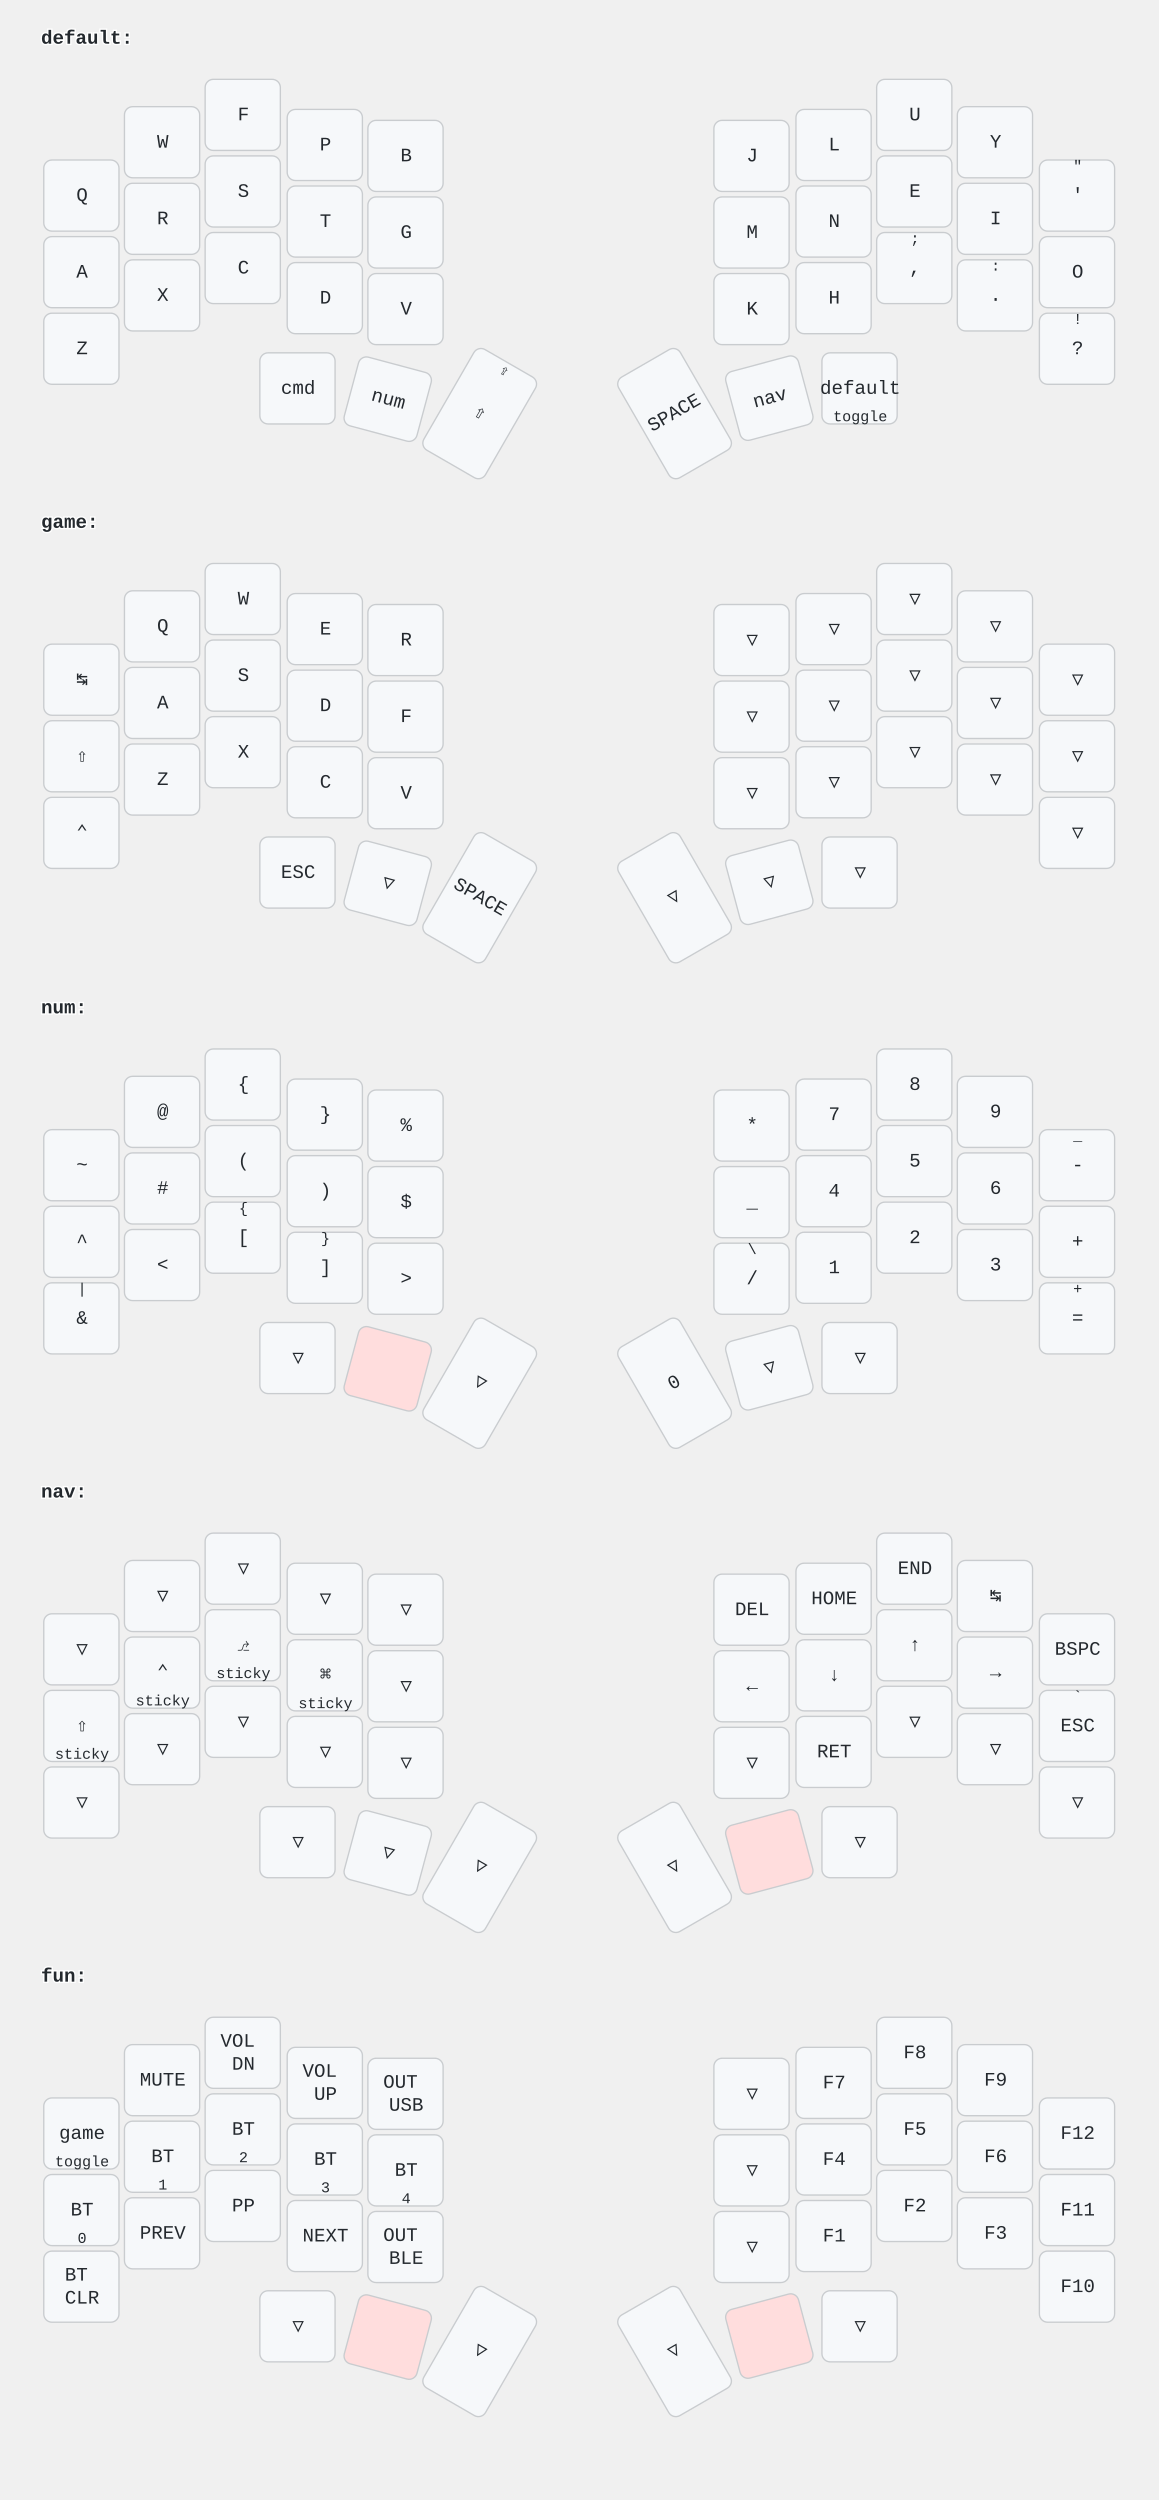
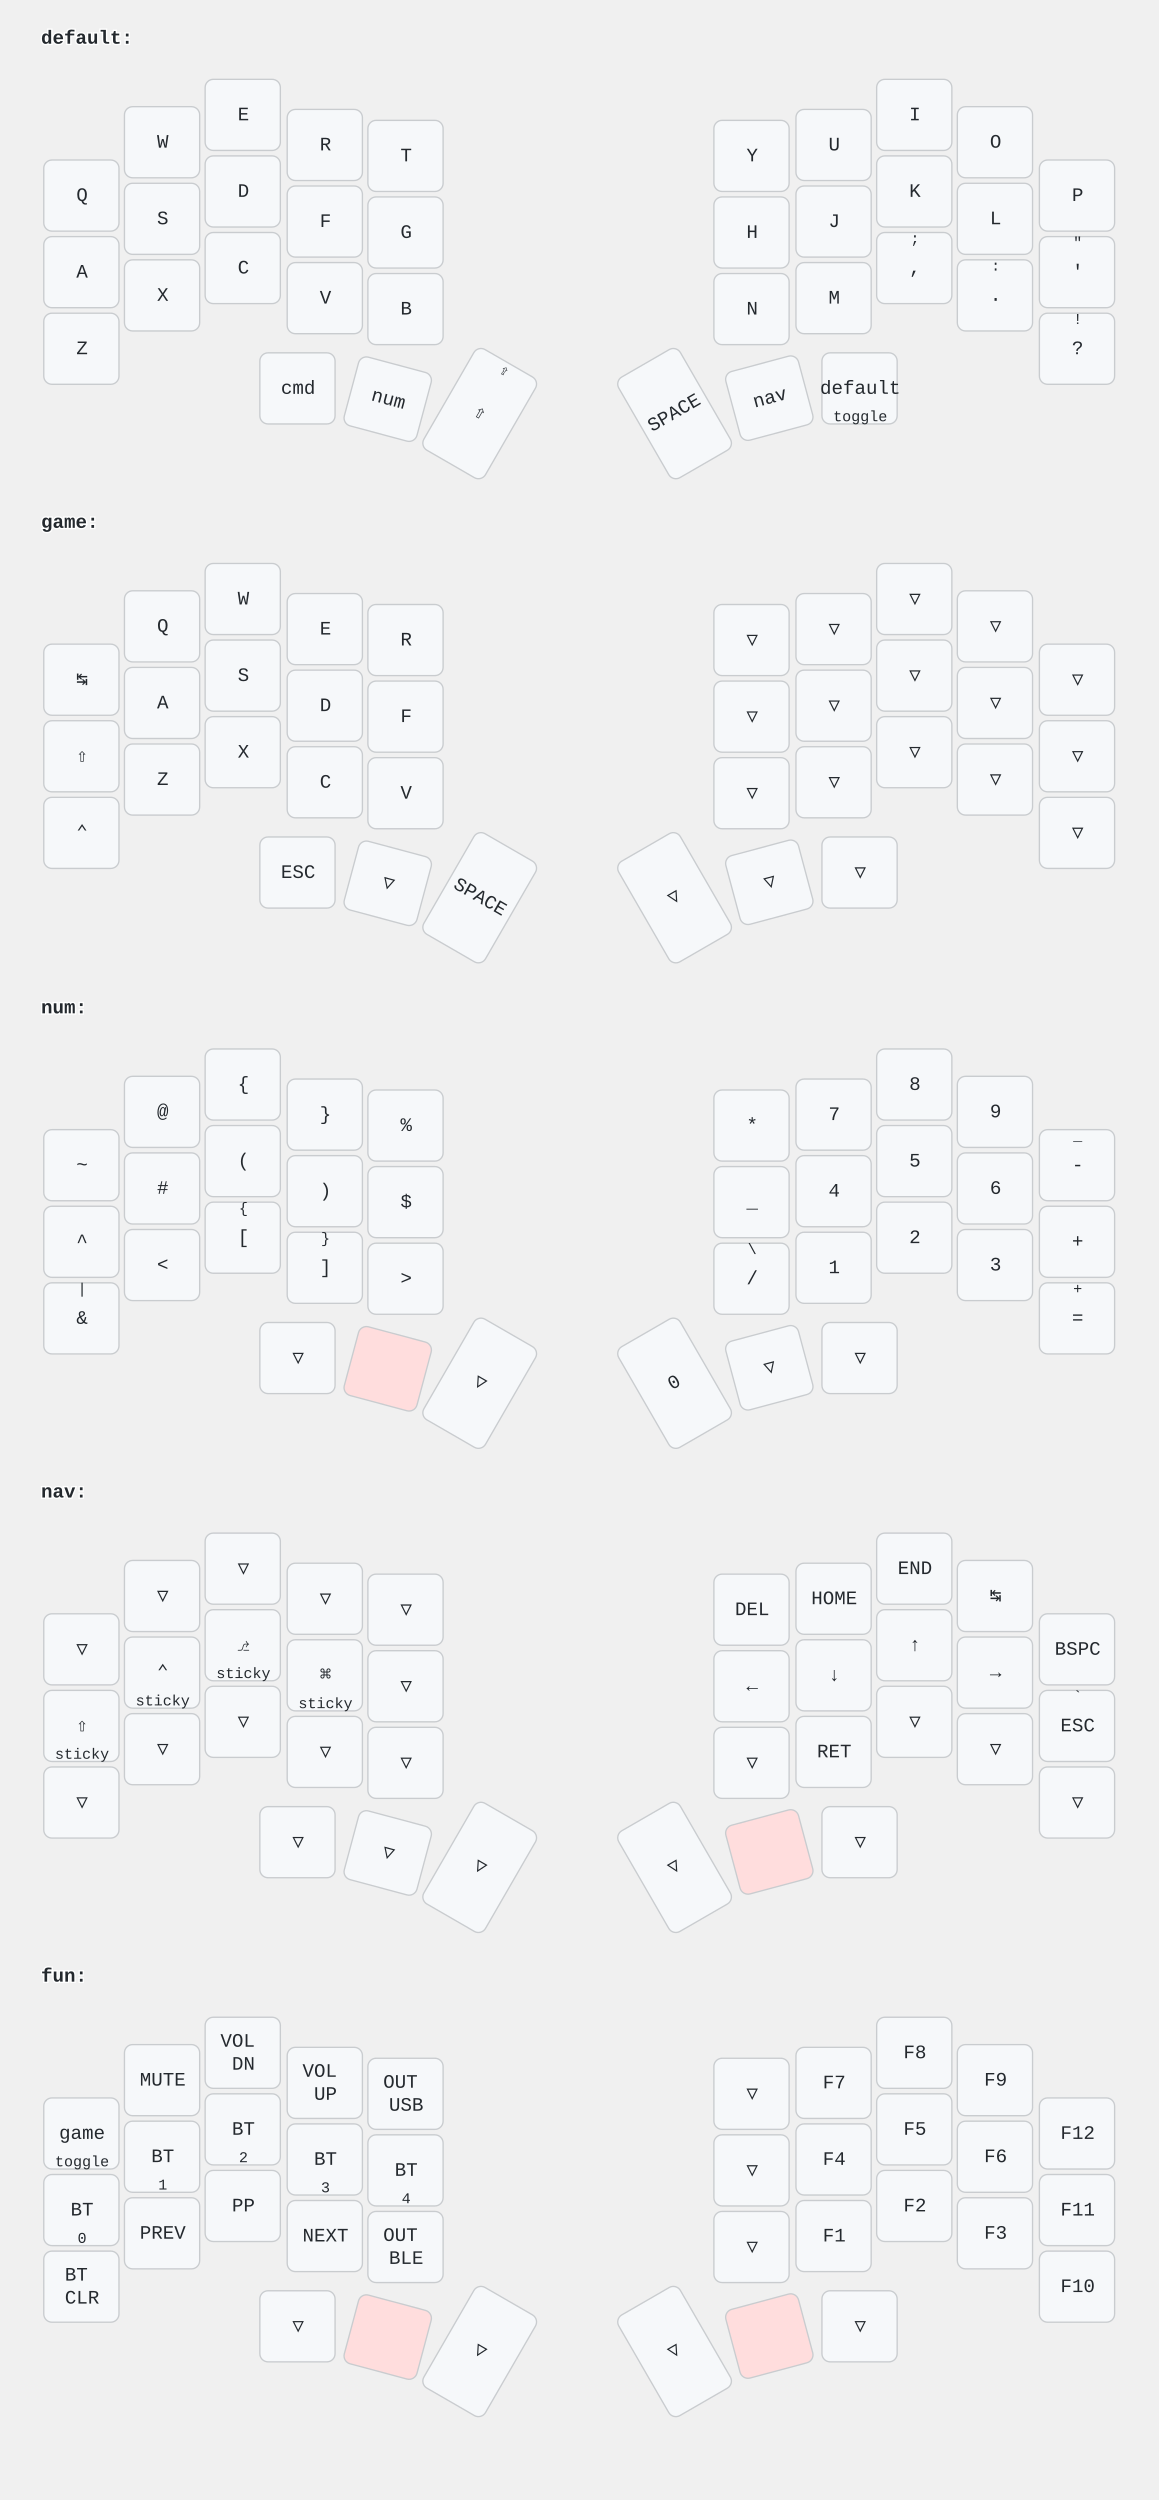
<svg xmlns="http://www.w3.org/2000/svg" width="847" height="1828" viewBox="0 0 847 1828" class="keymap">
  <style>/* font and background color specifications */
svg {
    font-family: SFMono-Regular,Consolas,Liberation Mono,Menlo,monospace;
    font-size: 14px;
    font-kerning: normal;
    text-rendering: optimizeLegibility;
    fill: #24292e;
}

/* default key styling */
rect {
    fill: #f6f8fa;
    stroke: #c9cccf;
    stroke-width: 1;
}

/* color accent for combo boxes */
rect.combo {
    fill: #cdf;
}

/* color accent for held keys */
rect.held, rect.combo.held {
    fill: #fdd;
}

/* color accent for ghost (optional) keys */
rect.ghost, rect.combo.ghost {
    fill: #ddd;
}

text {
    text-anchor: middle;
    dominant-baseline: middle;
}

/* styling for layer labels */
text.label {
    font-weight: bold;
    text-anchor: start;
    stroke: white;
    stroke-width: 2;
    paint-order: stroke;
}

/* styling for combo tap, and key hold/shifted label text */
text.combo, text.hold, text.shifted {
    font-size: 11px;
}

text.hold {
    text-anchor: middle;
    dominant-baseline: auto;
}

text.shifted {
    text-anchor: middle;
    dominant-baseline: hanging;
}

/* styling for hold/shifted label text in combo box */
text.combo.hold, text.combo.shifted {
    font-size: 8px;
}

/* styling for combo dendrons */
path {
    stroke-width: 1;
    stroke: gray;
    fill: none;
}
</style>
  <g transform="translate(30, 0)" class="layer-default">
    <text x="0" y="28" class="label" id="default">default:</text>
    <g transform="translate(0, 56)">
      <g transform="translate(30, 87)" class="key keypos-0">
        <rect rx="6" ry="6" x="-28" y="-26" width="55" height="52" class="key" />
        <text x="0" y="0" class="key tap">Q</text>
      </g>
      <g transform="translate(89, 48)" class="key keypos-1">
        <rect rx="6" ry="6" x="-28" y="-26" width="55" height="52" class="key" />
        <text x="0" y="0" class="key tap">W</text>
      </g>
      <g transform="translate(148, 28)" class="key keypos-2">
        <rect rx="6" ry="6" x="-28" y="-26" width="55" height="52" class="key" />
+         <text x="0" y="0" class="key tap">E</text>
+       </g>
+       <g transform="translate(208, 50)" class="key keypos-3">
+         <rect rx="6" ry="6" x="-28" y="-26" width="55" height="52" class="key" />
+         <text x="0" y="0" class="key tap">R</text>
+       </g>
+       <g transform="translate(267, 58)" class="key keypos-4">
+         <rect rx="6" ry="6" x="-28" y="-26" width="55" height="52" class="key" />
+         <text x="0" y="0" class="key tap">T</text>
+       </g>
+       <g transform="translate(520, 58)" class="key keypos-5">
+         <rect rx="6" ry="6" x="-28" y="-26" width="55" height="52" class="key" />
+         <text x="0" y="0" class="key tap">Y</text>
+       </g>
+       <g transform="translate(580, 50)" class="key keypos-6">
+         <rect rx="6" ry="6" x="-28" y="-26" width="55" height="52" class="key" />
+         <text x="0" y="0" class="key tap">U</text>
+       </g>
+       <g transform="translate(639, 28)" class="key keypos-7">
+         <rect rx="6" ry="6" x="-28" y="-26" width="55" height="52" class="key" />
+         <text x="0" y="0" class="key tap">I</text>
+       </g>
+       <g transform="translate(698, 48)" class="key keypos-8">
+         <rect rx="6" ry="6" x="-28" y="-26" width="55" height="52" class="key" />
+         <text x="0" y="0" class="key tap">O</text>
+       </g>
+       <g transform="translate(758, 87)" class="key keypos-9">
+         <rect rx="6" ry="6" x="-28" y="-26" width="55" height="52" class="key" />
+         <text x="0" y="0" class="key tap">P</text>
+       </g>
+       <g transform="translate(30, 143)" class="key keypos-10">
+         <rect rx="6" ry="6" x="-28" y="-26" width="55" height="52" class="key" />
+         <text x="0" y="0" class="key tap">A</text>
+       </g>
+       <g transform="translate(89, 104)" class="key keypos-11">
+         <rect rx="6" ry="6" x="-28" y="-26" width="55" height="52" class="key" />
+         <text x="0" y="0" class="key tap">S</text>
+       </g>
+       <g transform="translate(148, 84)" class="key keypos-12">
+         <rect rx="6" ry="6" x="-28" y="-26" width="55" height="52" class="key" />
+         <text x="0" y="0" class="key tap">D</text>
+       </g>
+       <g transform="translate(208, 106)" class="key keypos-13">
+         <rect rx="6" ry="6" x="-28" y="-26" width="55" height="52" class="key" />
        <text x="0" y="0" class="key tap">F</text>
      </g>
-       <g transform="translate(208, 50)" class="key keypos-3">
-         <rect rx="6" ry="6" x="-28" y="-26" width="55" height="52" class="key" />
-         <text x="0" y="0" class="key tap">P</text>
-       </g>
-       <g transform="translate(267, 58)" class="key keypos-4">
-         <rect rx="6" ry="6" x="-28" y="-26" width="55" height="52" class="key" />
-         <text x="0" y="0" class="key tap">B</text>
-       </g>
-       <g transform="translate(520, 58)" class="key keypos-5">
+       <g transform="translate(267, 114)" class="key keypos-14">
+         <rect rx="6" ry="6" x="-28" y="-26" width="55" height="52" class="key" />
+         <text x="0" y="0" class="key tap">G</text>
+       </g>
+       <g transform="translate(520, 114)" class="key keypos-15">
+         <rect rx="6" ry="6" x="-28" y="-26" width="55" height="52" class="key" />
+         <text x="0" y="0" class="key tap">H</text>
+       </g>
+       <g transform="translate(580, 106)" class="key keypos-16">
        <rect rx="6" ry="6" x="-28" y="-26" width="55" height="52" class="key" />
        <text x="0" y="0" class="key tap">J</text>
      </g>
-       <g transform="translate(580, 50)" class="key keypos-6">
+       <g transform="translate(639, 84)" class="key keypos-17">
+         <rect rx="6" ry="6" x="-28" y="-26" width="55" height="52" class="key" />
+         <text x="0" y="0" class="key tap">K</text>
+       </g>
+       <g transform="translate(698, 104)" class="key keypos-18">
        <rect rx="6" ry="6" x="-28" y="-26" width="55" height="52" class="key" />
        <text x="0" y="0" class="key tap">L</text>
      </g>
-       <g transform="translate(639, 28)" class="key keypos-7">
-         <rect rx="6" ry="6" x="-28" y="-26" width="55" height="52" class="key" />
-         <text x="0" y="0" class="key tap">U</text>
-       </g>
-       <g transform="translate(698, 48)" class="key keypos-8">
-         <rect rx="6" ry="6" x="-28" y="-26" width="55" height="52" class="key" />
-         <text x="0" y="0" class="key tap">Y</text>
-       </g>
-       <g transform="translate(758, 87)" class="key keypos-9">
+       <g transform="translate(758, 143)" class="key keypos-19">
        <rect rx="6" ry="6" x="-28" y="-26" width="55" height="52" class="key" />
        <text x="0" y="0" class="key tap">'</text>
        <text x="0" y="-24" class="key shifted">"</text>
      </g>
-       <g transform="translate(30, 143)" class="key keypos-10">
-         <rect rx="6" ry="6" x="-28" y="-26" width="55" height="52" class="key" />
-         <text x="0" y="0" class="key tap">A</text>
-       </g>
-       <g transform="translate(89, 104)" class="key keypos-11">
-         <rect rx="6" ry="6" x="-28" y="-26" width="55" height="52" class="key" />
-         <text x="0" y="0" class="key tap">R</text>
-       </g>
-       <g transform="translate(148, 84)" class="key keypos-12">
-         <rect rx="6" ry="6" x="-28" y="-26" width="55" height="52" class="key" />
-         <text x="0" y="0" class="key tap">S</text>
-       </g>
-       <g transform="translate(208, 106)" class="key keypos-13">
-         <rect rx="6" ry="6" x="-28" y="-26" width="55" height="52" class="key" />
-         <text x="0" y="0" class="key tap">T</text>
-       </g>
-       <g transform="translate(267, 114)" class="key keypos-14">
-         <rect rx="6" ry="6" x="-28" y="-26" width="55" height="52" class="key" />
-         <text x="0" y="0" class="key tap">G</text>
-       </g>
-       <g transform="translate(520, 114)" class="key keypos-15">
+       <g transform="translate(30, 199)" class="key keypos-20">
+         <rect rx="6" ry="6" x="-28" y="-26" width="55" height="52" class="key" />
+         <text x="0" y="0" class="key tap">Z</text>
+       </g>
+       <g transform="translate(89, 160)" class="key keypos-21">
+         <rect rx="6" ry="6" x="-28" y="-26" width="55" height="52" class="key" />
+         <text x="0" y="0" class="key tap">X</text>
+       </g>
+       <g transform="translate(148, 140)" class="key keypos-22">
+         <rect rx="6" ry="6" x="-28" y="-26" width="55" height="52" class="key" />
+         <text x="0" y="0" class="key tap">C</text>
+       </g>
+       <g transform="translate(208, 162)" class="key keypos-23">
+         <rect rx="6" ry="6" x="-28" y="-26" width="55" height="52" class="key" />
+         <text x="0" y="0" class="key tap">V</text>
+       </g>
+       <g transform="translate(267, 170)" class="key keypos-24">
+         <rect rx="6" ry="6" x="-28" y="-26" width="55" height="52" class="key" />
+         <text x="0" y="0" class="key tap">B</text>
+       </g>
+       <g transform="translate(520, 170)" class="key keypos-25">
+         <rect rx="6" ry="6" x="-28" y="-26" width="55" height="52" class="key" />
+         <text x="0" y="0" class="key tap">N</text>
+       </g>
+       <g transform="translate(580, 162)" class="key keypos-26">
        <rect rx="6" ry="6" x="-28" y="-26" width="55" height="52" class="key" />
        <text x="0" y="0" class="key tap">M</text>
-       </g>
-       <g transform="translate(580, 106)" class="key keypos-16">
-         <rect rx="6" ry="6" x="-28" y="-26" width="55" height="52" class="key" />
-         <text x="0" y="0" class="key tap">N</text>
-       </g>
-       <g transform="translate(639, 84)" class="key keypos-17">
-         <rect rx="6" ry="6" x="-28" y="-26" width="55" height="52" class="key" />
-         <text x="0" y="0" class="key tap">E</text>
-       </g>
-       <g transform="translate(698, 104)" class="key keypos-18">
-         <rect rx="6" ry="6" x="-28" y="-26" width="55" height="52" class="key" />
-         <text x="0" y="0" class="key tap">I</text>
-       </g>
-       <g transform="translate(758, 143)" class="key keypos-19">
-         <rect rx="6" ry="6" x="-28" y="-26" width="55" height="52" class="key" />
-         <text x="0" y="0" class="key tap">O</text>
-       </g>
-       <g transform="translate(30, 199)" class="key keypos-20">
-         <rect rx="6" ry="6" x="-28" y="-26" width="55" height="52" class="key" />
-         <text x="0" y="0" class="key tap">Z</text>
-       </g>
-       <g transform="translate(89, 160)" class="key keypos-21">
-         <rect rx="6" ry="6" x="-28" y="-26" width="55" height="52" class="key" />
-         <text x="0" y="0" class="key tap">X</text>
-       </g>
-       <g transform="translate(148, 140)" class="key keypos-22">
-         <rect rx="6" ry="6" x="-28" y="-26" width="55" height="52" class="key" />
-         <text x="0" y="0" class="key tap">C</text>
-       </g>
-       <g transform="translate(208, 162)" class="key keypos-23">
-         <rect rx="6" ry="6" x="-28" y="-26" width="55" height="52" class="key" />
-         <text x="0" y="0" class="key tap">D</text>
-       </g>
-       <g transform="translate(267, 170)" class="key keypos-24">
-         <rect rx="6" ry="6" x="-28" y="-26" width="55" height="52" class="key" />
-         <text x="0" y="0" class="key tap">V</text>
-       </g>
-       <g transform="translate(520, 170)" class="key keypos-25">
-         <rect rx="6" ry="6" x="-28" y="-26" width="55" height="52" class="key" />
-         <text x="0" y="0" class="key tap">K</text>
-       </g>
-       <g transform="translate(580, 162)" class="key keypos-26">
-         <rect rx="6" ry="6" x="-28" y="-26" width="55" height="52" class="key" />
-         <text x="0" y="0" class="key tap">H</text>
      </g>
      <g transform="translate(639, 140)" class="key keypos-27">
        <rect rx="6" ry="6" x="-28" y="-26" width="55" height="52" class="key" />
        <text x="0" y="0" class="key tap">,</text>
        <text x="0" y="-24" class="key shifted">;</text>
      </g>
      <g transform="translate(698, 160)" class="key keypos-28">
        <rect rx="6" ry="6" x="-28" y="-26" width="55" height="52" class="key" />
        <text x="0" y="0" class="key tap">.</text>
        <text x="0" y="-24" class="key shifted">:</text>
      </g>
      <g transform="translate(758, 199)" class="key keypos-29">
        <rect rx="6" ry="6" x="-28" y="-26" width="55" height="52" class="key" />
        <text x="0" y="0" class="key tap">?</text>
        <text x="0" y="-24" class="key shifted">!</text>
      </g>
      <g transform="translate(188, 228)" class="key keypos-30">
        <rect rx="6" ry="6" x="-28" y="-26" width="55" height="52" class="key" />
        <text x="0" y="0" class="key tap">cmd</text>
      </g>
      <g transform="translate(254, 236) rotate(15.0)" class="key keypos-31">
        <rect rx="6" ry="6" x="-28" y="-26" width="55" height="52" class="key" />
        <a href="#num">
          <text x="0" y="0" class="key tap layer-activator">num</text>
        </a>
      </g>
      <g transform="translate(321, 246) rotate(30.0)" class="key keypos-32">
        <rect rx="6" ry="6" x="-26" y="-42" width="52" height="85" class="key" />
        <text x="0" y="0" class="key tap">⇧</text>
        <text x="0" y="-40" class="key shifted">⇪</text>
      </g>
      <g transform="translate(463, 246) rotate(-30.0)" class="key keypos-33">
        <rect rx="6" ry="6" x="-26" y="-42" width="52" height="85" class="key" />
        <text x="0" y="0" class="key tap">SPACE</text>
      </g>
      <g transform="translate(533, 235) rotate(-15.0)" class="key keypos-34">
        <rect rx="6" ry="6" x="-28" y="-26" width="55" height="52" class="key" />
        <a href="#nav">
          <text x="0" y="0" class="key tap layer-activator">nav</text>
        </a>
      </g>
      <g transform="translate(599, 228)" class="key keypos-35">
        <rect rx="6" ry="6" x="-28" y="-26" width="55" height="52" class="key" />
        <a href="#default">
          <text x="0" y="0" class="key tap layer-activator">default</text>
        </a>
        <text x="0" y="24" class="key hold">toggle</text>
      </g>
    </g>
  </g>
  <g transform="translate(30, 354)" class="layer-game">
    <text x="0" y="28" class="label" id="game">game:</text>
    <g transform="translate(0, 56)">
      <g transform="translate(30, 87)" class="key keypos-0">
        <rect rx="6" ry="6" x="-28" y="-26" width="55" height="52" class="key" />
        <text x="0" y="0" class="key tap">↹</text>
      </g>
      <g transform="translate(89, 48)" class="key keypos-1">
        <rect rx="6" ry="6" x="-28" y="-26" width="55" height="52" class="key" />
        <text x="0" y="0" class="key tap">Q</text>
      </g>
      <g transform="translate(148, 28)" class="key keypos-2">
        <rect rx="6" ry="6" x="-28" y="-26" width="55" height="52" class="key" />
        <text x="0" y="0" class="key tap">W</text>
      </g>
      <g transform="translate(208, 50)" class="key keypos-3">
        <rect rx="6" ry="6" x="-28" y="-26" width="55" height="52" class="key" />
        <text x="0" y="0" class="key tap">E</text>
      </g>
      <g transform="translate(267, 58)" class="key keypos-4">
        <rect rx="6" ry="6" x="-28" y="-26" width="55" height="52" class="key" />
        <text x="0" y="0" class="key tap">R</text>
      </g>
      <g transform="translate(520, 58)" class="key trans keypos-5">
        <rect rx="6" ry="6" x="-28" y="-26" width="55" height="52" class="key trans" />
        <text x="0" y="0" class="key trans tap">▽</text>
      </g>
      <g transform="translate(580, 50)" class="key trans keypos-6">
        <rect rx="6" ry="6" x="-28" y="-26" width="55" height="52" class="key trans" />
        <text x="0" y="0" class="key trans tap">▽</text>
      </g>
      <g transform="translate(639, 28)" class="key trans keypos-7">
        <rect rx="6" ry="6" x="-28" y="-26" width="55" height="52" class="key trans" />
        <text x="0" y="0" class="key trans tap">▽</text>
      </g>
      <g transform="translate(698, 48)" class="key trans keypos-8">
        <rect rx="6" ry="6" x="-28" y="-26" width="55" height="52" class="key trans" />
        <text x="0" y="0" class="key trans tap">▽</text>
      </g>
      <g transform="translate(758, 87)" class="key trans keypos-9">
        <rect rx="6" ry="6" x="-28" y="-26" width="55" height="52" class="key trans" />
        <text x="0" y="0" class="key trans tap">▽</text>
      </g>
      <g transform="translate(30, 143)" class="key keypos-10">
        <rect rx="6" ry="6" x="-28" y="-26" width="55" height="52" class="key" />
        <text x="0" y="0" class="key tap">⇧</text>
      </g>
      <g transform="translate(89, 104)" class="key keypos-11">
        <rect rx="6" ry="6" x="-28" y="-26" width="55" height="52" class="key" />
        <text x="0" y="0" class="key tap">A</text>
      </g>
      <g transform="translate(148, 84)" class="key keypos-12">
        <rect rx="6" ry="6" x="-28" y="-26" width="55" height="52" class="key" />
        <text x="0" y="0" class="key tap">S</text>
      </g>
      <g transform="translate(208, 106)" class="key keypos-13">
        <rect rx="6" ry="6" x="-28" y="-26" width="55" height="52" class="key" />
        <text x="0" y="0" class="key tap">D</text>
      </g>
      <g transform="translate(267, 114)" class="key keypos-14">
        <rect rx="6" ry="6" x="-28" y="-26" width="55" height="52" class="key" />
        <text x="0" y="0" class="key tap">F</text>
      </g>
      <g transform="translate(520, 114)" class="key trans keypos-15">
        <rect rx="6" ry="6" x="-28" y="-26" width="55" height="52" class="key trans" />
        <text x="0" y="0" class="key trans tap">▽</text>
      </g>
      <g transform="translate(580, 106)" class="key trans keypos-16">
        <rect rx="6" ry="6" x="-28" y="-26" width="55" height="52" class="key trans" />
        <text x="0" y="0" class="key trans tap">▽</text>
      </g>
      <g transform="translate(639, 84)" class="key trans keypos-17">
        <rect rx="6" ry="6" x="-28" y="-26" width="55" height="52" class="key trans" />
        <text x="0" y="0" class="key trans tap">▽</text>
      </g>
      <g transform="translate(698, 104)" class="key trans keypos-18">
        <rect rx="6" ry="6" x="-28" y="-26" width="55" height="52" class="key trans" />
        <text x="0" y="0" class="key trans tap">▽</text>
      </g>
      <g transform="translate(758, 143)" class="key trans keypos-19">
        <rect rx="6" ry="6" x="-28" y="-26" width="55" height="52" class="key trans" />
        <text x="0" y="0" class="key trans tap">▽</text>
      </g>
      <g transform="translate(30, 199)" class="key keypos-20">
        <rect rx="6" ry="6" x="-28" y="-26" width="55" height="52" class="key" />
        <text x="0" y="0" class="key tap">⌃</text>
      </g>
      <g transform="translate(89, 160)" class="key keypos-21">
        <rect rx="6" ry="6" x="-28" y="-26" width="55" height="52" class="key" />
        <text x="0" y="0" class="key tap">Z</text>
      </g>
      <g transform="translate(148, 140)" class="key keypos-22">
        <rect rx="6" ry="6" x="-28" y="-26" width="55" height="52" class="key" />
        <text x="0" y="0" class="key tap">X</text>
      </g>
      <g transform="translate(208, 162)" class="key keypos-23">
        <rect rx="6" ry="6" x="-28" y="-26" width="55" height="52" class="key" />
        <text x="0" y="0" class="key tap">C</text>
      </g>
      <g transform="translate(267, 170)" class="key keypos-24">
        <rect rx="6" ry="6" x="-28" y="-26" width="55" height="52" class="key" />
        <text x="0" y="0" class="key tap">V</text>
      </g>
      <g transform="translate(520, 170)" class="key trans keypos-25">
        <rect rx="6" ry="6" x="-28" y="-26" width="55" height="52" class="key trans" />
        <text x="0" y="0" class="key trans tap">▽</text>
      </g>
      <g transform="translate(580, 162)" class="key trans keypos-26">
        <rect rx="6" ry="6" x="-28" y="-26" width="55" height="52" class="key trans" />
        <text x="0" y="0" class="key trans tap">▽</text>
      </g>
      <g transform="translate(639, 140)" class="key trans keypos-27">
        <rect rx="6" ry="6" x="-28" y="-26" width="55" height="52" class="key trans" />
        <text x="0" y="0" class="key trans tap">▽</text>
      </g>
      <g transform="translate(698, 160)" class="key trans keypos-28">
        <rect rx="6" ry="6" x="-28" y="-26" width="55" height="52" class="key trans" />
        <text x="0" y="0" class="key trans tap">▽</text>
      </g>
      <g transform="translate(758, 199)" class="key trans keypos-29">
        <rect rx="6" ry="6" x="-28" y="-26" width="55" height="52" class="key trans" />
        <text x="0" y="0" class="key trans tap">▽</text>
      </g>
      <g transform="translate(188, 228)" class="key keypos-30">
        <rect rx="6" ry="6" x="-28" y="-26" width="55" height="52" class="key" />
        <text x="0" y="0" class="key tap">ESC</text>
      </g>
      <g transform="translate(254, 236) rotate(15.0)" class="key trans keypos-31">
        <rect rx="6" ry="6" x="-28" y="-26" width="55" height="52" class="key trans" />
        <text x="0" y="0" class="key trans tap">▽</text>
      </g>
      <g transform="translate(321, 246) rotate(30.0)" class="key keypos-32">
        <rect rx="6" ry="6" x="-26" y="-42" width="52" height="85" class="key" />
        <text x="0" y="0" class="key tap">SPACE</text>
      </g>
      <g transform="translate(463, 246) rotate(-30.0)" class="key trans keypos-33">
        <rect rx="6" ry="6" x="-26" y="-42" width="52" height="85" class="key trans" />
        <text x="0" y="0" class="key trans tap">▽</text>
      </g>
      <g transform="translate(533, 235) rotate(-15.0)" class="key trans keypos-34">
        <rect rx="6" ry="6" x="-28" y="-26" width="55" height="52" class="key trans" />
        <text x="0" y="0" class="key trans tap">▽</text>
      </g>
      <g transform="translate(599, 228)" class="key trans keypos-35">
        <rect rx="6" ry="6" x="-28" y="-26" width="55" height="52" class="key trans" />
        <text x="0" y="0" class="key trans tap">▽</text>
      </g>
    </g>
  </g>
  <g transform="translate(30, 709)" class="layer-num">
    <text x="0" y="28" class="label" id="num">num:</text>
    <g transform="translate(0, 56)">
      <g transform="translate(30, 87)" class="key keypos-0">
        <rect rx="6" ry="6" x="-28" y="-26" width="55" height="52" class="key" />
        <text x="0" y="0" class="key tap">~</text>
      </g>
      <g transform="translate(89, 48)" class="key keypos-1">
        <rect rx="6" ry="6" x="-28" y="-26" width="55" height="52" class="key" />
        <text x="0" y="0" class="key tap">@</text>
      </g>
      <g transform="translate(148, 28)" class="key keypos-2">
        <rect rx="6" ry="6" x="-28" y="-26" width="55" height="52" class="key" />
        <text x="0" y="0" class="key tap">{</text>
      </g>
      <g transform="translate(208, 50)" class="key keypos-3">
        <rect rx="6" ry="6" x="-28" y="-26" width="55" height="52" class="key" />
        <text x="0" y="0" class="key tap">}</text>
      </g>
      <g transform="translate(267, 58)" class="key keypos-4">
        <rect rx="6" ry="6" x="-28" y="-26" width="55" height="52" class="key" />
        <text x="0" y="0" class="key tap">%</text>
      </g>
      <g transform="translate(520, 58)" class="key keypos-5">
        <rect rx="6" ry="6" x="-28" y="-26" width="55" height="52" class="key" />
        <text x="0" y="0" class="key tap">*</text>
      </g>
      <g transform="translate(580, 50)" class="key keypos-6">
        <rect rx="6" ry="6" x="-28" y="-26" width="55" height="52" class="key" />
        <text x="0" y="0" class="key tap">7</text>
      </g>
      <g transform="translate(639, 28)" class="key keypos-7">
        <rect rx="6" ry="6" x="-28" y="-26" width="55" height="52" class="key" />
        <text x="0" y="0" class="key tap">8</text>
      </g>
      <g transform="translate(698, 48)" class="key keypos-8">
        <rect rx="6" ry="6" x="-28" y="-26" width="55" height="52" class="key" />
        <text x="0" y="0" class="key tap">9</text>
      </g>
      <g transform="translate(758, 87)" class="key keypos-9">
        <rect rx="6" ry="6" x="-28" y="-26" width="55" height="52" class="key" />
        <text x="0" y="0" class="key tap">-</text>
        <text x="0" y="-24" class="key shifted">_</text>
      </g>
      <g transform="translate(30, 143)" class="key keypos-10">
        <rect rx="6" ry="6" x="-28" y="-26" width="55" height="52" class="key" />
        <text x="0" y="0" class="key tap">^</text>
      </g>
      <g transform="translate(89, 104)" class="key keypos-11">
        <rect rx="6" ry="6" x="-28" y="-26" width="55" height="52" class="key" />
        <text x="0" y="0" class="key tap">#</text>
      </g>
      <g transform="translate(148, 84)" class="key keypos-12">
        <rect rx="6" ry="6" x="-28" y="-26" width="55" height="52" class="key" />
        <text x="0" y="0" class="key tap">(</text>
      </g>
      <g transform="translate(208, 106)" class="key keypos-13">
        <rect rx="6" ry="6" x="-28" y="-26" width="55" height="52" class="key" />
        <text x="0" y="0" class="key tap">)</text>
      </g>
      <g transform="translate(267, 114)" class="key keypos-14">
        <rect rx="6" ry="6" x="-28" y="-26" width="55" height="52" class="key" />
        <text x="0" y="0" class="key tap">$</text>
      </g>
      <g transform="translate(520, 114)" class="key keypos-15">
        <rect rx="6" ry="6" x="-28" y="-26" width="55" height="52" class="key" />
        <text x="0" y="0" class="key tap">_</text>
      </g>
      <g transform="translate(580, 106)" class="key keypos-16">
        <rect rx="6" ry="6" x="-28" y="-26" width="55" height="52" class="key" />
        <text x="0" y="0" class="key tap">4</text>
      </g>
      <g transform="translate(639, 84)" class="key keypos-17">
        <rect rx="6" ry="6" x="-28" y="-26" width="55" height="52" class="key" />
        <text x="0" y="0" class="key tap">5</text>
      </g>
      <g transform="translate(698, 104)" class="key keypos-18">
        <rect rx="6" ry="6" x="-28" y="-26" width="55" height="52" class="key" />
        <text x="0" y="0" class="key tap">6</text>
      </g>
      <g transform="translate(758, 143)" class="key keypos-19">
        <rect rx="6" ry="6" x="-28" y="-26" width="55" height="52" class="key" />
        <text x="0" y="0" class="key tap">+</text>
      </g>
      <g transform="translate(30, 199)" class="key keypos-20">
        <rect rx="6" ry="6" x="-28" y="-26" width="55" height="52" class="key" />
        <text x="0" y="0" class="key tap">&amp;</text>
        <text x="0" y="-24" class="key shifted">|</text>
      </g>
      <g transform="translate(89, 160)" class="key keypos-21">
        <rect rx="6" ry="6" x="-28" y="-26" width="55" height="52" class="key" />
        <text x="0" y="0" class="key tap">&lt;</text>
      </g>
      <g transform="translate(148, 140)" class="key keypos-22">
        <rect rx="6" ry="6" x="-28" y="-26" width="55" height="52" class="key" />
        <text x="0" y="0" class="key tap">[</text>
        <text x="0" y="-24" class="key shifted">{</text>
      </g>
      <g transform="translate(208, 162)" class="key keypos-23">
        <rect rx="6" ry="6" x="-28" y="-26" width="55" height="52" class="key" />
        <text x="0" y="0" class="key tap">]</text>
        <text x="0" y="-24" class="key shifted">}</text>
      </g>
      <g transform="translate(267, 170)" class="key keypos-24">
        <rect rx="6" ry="6" x="-28" y="-26" width="55" height="52" class="key" />
        <text x="0" y="0" class="key tap">&gt;</text>
      </g>
      <g transform="translate(520, 170)" class="key keypos-25">
        <rect rx="6" ry="6" x="-28" y="-26" width="55" height="52" class="key" />
        <text x="0" y="0" class="key tap">/</text>
        <text x="0" y="-24" class="key shifted">\</text>
      </g>
      <g transform="translate(580, 162)" class="key keypos-26">
        <rect rx="6" ry="6" x="-28" y="-26" width="55" height="52" class="key" />
        <text x="0" y="0" class="key tap">1</text>
      </g>
      <g transform="translate(639, 140)" class="key keypos-27">
        <rect rx="6" ry="6" x="-28" y="-26" width="55" height="52" class="key" />
        <text x="0" y="0" class="key tap">2</text>
      </g>
      <g transform="translate(698, 160)" class="key keypos-28">
        <rect rx="6" ry="6" x="-28" y="-26" width="55" height="52" class="key" />
        <text x="0" y="0" class="key tap">3</text>
      </g>
      <g transform="translate(758, 199)" class="key keypos-29">
        <rect rx="6" ry="6" x="-28" y="-26" width="55" height="52" class="key" />
        <text x="0" y="0" class="key tap">=</text>
        <text x="0" y="-24" class="key shifted">+</text>
      </g>
      <g transform="translate(188, 228)" class="key trans keypos-30">
        <rect rx="6" ry="6" x="-28" y="-26" width="55" height="52" class="key trans" />
        <text x="0" y="0" class="key trans tap">▽</text>
      </g>
      <g transform="translate(254, 236) rotate(15.0)" class="key held keypos-31">
        <rect rx="6" ry="6" x="-28" y="-26" width="55" height="52" class="key held" />
      </g>
      <g transform="translate(321, 246) rotate(30.0)" class="key trans keypos-32">
        <rect rx="6" ry="6" x="-26" y="-42" width="52" height="85" class="key trans" />
        <text x="0" y="0" class="key trans tap">▽</text>
      </g>
      <g transform="translate(463, 246) rotate(-30.0)" class="key keypos-33">
        <rect rx="6" ry="6" x="-26" y="-42" width="52" height="85" class="key" />
        <text x="0" y="0" class="key tap">0</text>
      </g>
      <g transform="translate(533, 235) rotate(-15.0)" class="key trans keypos-34">
        <rect rx="6" ry="6" x="-28" y="-26" width="55" height="52" class="key trans" />
        <text x="0" y="0" class="key trans tap">▽</text>
      </g>
      <g transform="translate(599, 228)" class="key trans keypos-35">
        <rect rx="6" ry="6" x="-28" y="-26" width="55" height="52" class="key trans" />
        <text x="0" y="0" class="key trans tap">▽</text>
      </g>
    </g>
  </g>
  <g transform="translate(30, 1063)" class="layer-nav">
    <text x="0" y="28" class="label" id="nav">nav:</text>
    <g transform="translate(0, 56)">
      <g transform="translate(30, 87)" class="key trans keypos-0">
        <rect rx="6" ry="6" x="-28" y="-26" width="55" height="52" class="key trans" />
        <text x="0" y="0" class="key trans tap">▽</text>
      </g>
      <g transform="translate(89, 48)" class="key trans keypos-1">
        <rect rx="6" ry="6" x="-28" y="-26" width="55" height="52" class="key trans" />
        <text x="0" y="0" class="key trans tap">▽</text>
      </g>
      <g transform="translate(148, 28)" class="key trans keypos-2">
        <rect rx="6" ry="6" x="-28" y="-26" width="55" height="52" class="key trans" />
        <text x="0" y="0" class="key trans tap">▽</text>
      </g>
      <g transform="translate(208, 50)" class="key trans keypos-3">
        <rect rx="6" ry="6" x="-28" y="-26" width="55" height="52" class="key trans" />
        <text x="0" y="0" class="key trans tap">▽</text>
      </g>
      <g transform="translate(267, 58)" class="key trans keypos-4">
        <rect rx="6" ry="6" x="-28" y="-26" width="55" height="52" class="key trans" />
        <text x="0" y="0" class="key trans tap">▽</text>
      </g>
      <g transform="translate(520, 58)" class="key keypos-5">
        <rect rx="6" ry="6" x="-28" y="-26" width="55" height="52" class="key" />
        <text x="0" y="0" class="key tap">DEL</text>
      </g>
      <g transform="translate(580, 50)" class="key keypos-6">
        <rect rx="6" ry="6" x="-28" y="-26" width="55" height="52" class="key" />
        <text x="0" y="0" class="key tap">HOME</text>
      </g>
      <g transform="translate(639, 28)" class="key keypos-7">
        <rect rx="6" ry="6" x="-28" y="-26" width="55" height="52" class="key" />
        <text x="0" y="0" class="key tap">END</text>
      </g>
      <g transform="translate(698, 48)" class="key keypos-8">
        <rect rx="6" ry="6" x="-28" y="-26" width="55" height="52" class="key" />
        <text x="0" y="0" class="key tap">↹</text>
      </g>
      <g transform="translate(758, 87)" class="key keypos-9">
        <rect rx="6" ry="6" x="-28" y="-26" width="55" height="52" class="key" />
        <text x="0" y="0" class="key tap">BSPC</text>
      </g>
      <g transform="translate(30, 143)" class="key keypos-10">
        <rect rx="6" ry="6" x="-28" y="-26" width="55" height="52" class="key" />
        <text x="0" y="0" class="key tap">⇧</text>
        <text x="0" y="24" class="key hold">sticky</text>
      </g>
      <g transform="translate(89, 104)" class="key keypos-11">
        <rect rx="6" ry="6" x="-28" y="-26" width="55" height="52" class="key" />
        <text x="0" y="0" class="key tap">⌃</text>
        <text x="0" y="24" class="key hold">sticky</text>
      </g>
      <g transform="translate(148, 84)" class="key keypos-12">
        <rect rx="6" ry="6" x="-28" y="-26" width="55" height="52" class="key" />
        <text x="0" y="0" class="key tap">⎇</text>
        <text x="0" y="24" class="key hold">sticky</text>
      </g>
      <g transform="translate(208, 106)" class="key keypos-13">
        <rect rx="6" ry="6" x="-28" y="-26" width="55" height="52" class="key" />
        <text x="0" y="0" class="key tap">⌘</text>
        <text x="0" y="24" class="key hold">sticky</text>
      </g>
      <g transform="translate(267, 114)" class="key trans keypos-14">
        <rect rx="6" ry="6" x="-28" y="-26" width="55" height="52" class="key trans" />
        <text x="0" y="0" class="key trans tap">▽</text>
      </g>
      <g transform="translate(520, 114)" class="key keypos-15">
        <rect rx="6" ry="6" x="-28" y="-26" width="55" height="52" class="key" />
        <text x="0" y="0" class="key tap">←</text>
      </g>
      <g transform="translate(580, 106)" class="key keypos-16">
        <rect rx="6" ry="6" x="-28" y="-26" width="55" height="52" class="key" />
        <text x="0" y="0" class="key tap">↓</text>
      </g>
      <g transform="translate(639, 84)" class="key keypos-17">
        <rect rx="6" ry="6" x="-28" y="-26" width="55" height="52" class="key" />
        <text x="0" y="0" class="key tap">↑</text>
      </g>
      <g transform="translate(698, 104)" class="key keypos-18">
        <rect rx="6" ry="6" x="-28" y="-26" width="55" height="52" class="key" />
        <text x="0" y="0" class="key tap">→</text>
      </g>
      <g transform="translate(758, 143)" class="key keypos-19">
        <rect rx="6" ry="6" x="-28" y="-26" width="55" height="52" class="key" />
        <text x="0" y="0" class="key tap">ESC</text>
        <text x="0" y="-24" class="key shifted">`</text>
      </g>
      <g transform="translate(30, 199)" class="key trans keypos-20">
        <rect rx="6" ry="6" x="-28" y="-26" width="55" height="52" class="key trans" />
        <text x="0" y="0" class="key trans tap">▽</text>
      </g>
      <g transform="translate(89, 160)" class="key trans keypos-21">
        <rect rx="6" ry="6" x="-28" y="-26" width="55" height="52" class="key trans" />
        <text x="0" y="0" class="key trans tap">▽</text>
      </g>
      <g transform="translate(148, 140)" class="key trans keypos-22">
        <rect rx="6" ry="6" x="-28" y="-26" width="55" height="52" class="key trans" />
        <text x="0" y="0" class="key trans tap">▽</text>
      </g>
      <g transform="translate(208, 162)" class="key trans keypos-23">
        <rect rx="6" ry="6" x="-28" y="-26" width="55" height="52" class="key trans" />
        <text x="0" y="0" class="key trans tap">▽</text>
      </g>
      <g transform="translate(267, 170)" class="key trans keypos-24">
        <rect rx="6" ry="6" x="-28" y="-26" width="55" height="52" class="key trans" />
        <text x="0" y="0" class="key trans tap">▽</text>
      </g>
      <g transform="translate(520, 170)" class="key trans keypos-25">
        <rect rx="6" ry="6" x="-28" y="-26" width="55" height="52" class="key trans" />
        <text x="0" y="0" class="key trans tap">▽</text>
      </g>
      <g transform="translate(580, 162)" class="key keypos-26">
        <rect rx="6" ry="6" x="-28" y="-26" width="55" height="52" class="key" />
        <text x="0" y="0" class="key tap">RET</text>
      </g>
      <g transform="translate(639, 140)" class="key trans keypos-27">
        <rect rx="6" ry="6" x="-28" y="-26" width="55" height="52" class="key trans" />
        <text x="0" y="0" class="key trans tap">▽</text>
      </g>
      <g transform="translate(698, 160)" class="key trans keypos-28">
        <rect rx="6" ry="6" x="-28" y="-26" width="55" height="52" class="key trans" />
        <text x="0" y="0" class="key trans tap">▽</text>
      </g>
      <g transform="translate(758, 199)" class="key trans keypos-29">
        <rect rx="6" ry="6" x="-28" y="-26" width="55" height="52" class="key trans" />
        <text x="0" y="0" class="key trans tap">▽</text>
      </g>
      <g transform="translate(188, 228)" class="key trans keypos-30">
        <rect rx="6" ry="6" x="-28" y="-26" width="55" height="52" class="key trans" />
        <text x="0" y="0" class="key trans tap">▽</text>
      </g>
      <g transform="translate(254, 236) rotate(15.0)" class="key trans keypos-31">
        <rect rx="6" ry="6" x="-28" y="-26" width="55" height="52" class="key trans" />
        <text x="0" y="0" class="key trans tap">▽</text>
      </g>
      <g transform="translate(321, 246) rotate(30.0)" class="key trans keypos-32">
        <rect rx="6" ry="6" x="-26" y="-42" width="52" height="85" class="key trans" />
        <text x="0" y="0" class="key trans tap">▽</text>
      </g>
      <g transform="translate(463, 246) rotate(-30.0)" class="key trans keypos-33">
        <rect rx="6" ry="6" x="-26" y="-42" width="52" height="85" class="key trans" />
        <text x="0" y="0" class="key trans tap">▽</text>
      </g>
      <g transform="translate(533, 235) rotate(-15.0)" class="key held keypos-34">
        <rect rx="6" ry="6" x="-28" y="-26" width="55" height="52" class="key held" />
      </g>
      <g transform="translate(599, 228)" class="key trans keypos-35">
        <rect rx="6" ry="6" x="-28" y="-26" width="55" height="52" class="key trans" />
        <text x="0" y="0" class="key trans tap">▽</text>
      </g>
    </g>
  </g>
  <g transform="translate(30, 1417)" class="layer-fun">
    <text x="0" y="28" class="label" id="fun">fun:</text>
    <g transform="translate(0, 56)">
      <g transform="translate(30, 87)" class="key keypos-0">
        <rect rx="6" ry="6" x="-28" y="-26" width="55" height="52" class="key" />
        <a href="#game">
          <text x="0" y="0" class="key tap layer-activator">game</text>
        </a>
        <text x="0" y="24" class="key hold">toggle</text>
      </g>
      <g transform="translate(89, 48)" class="key keypos-1">
        <rect rx="6" ry="6" x="-28" y="-26" width="55" height="52" class="key" />
        <text x="0" y="0" class="key tap">MUTE</text>
      </g>
      <g transform="translate(148, 28)" class="key keypos-2">
        <rect rx="6" ry="6" x="-28" y="-26" width="55" height="52" class="key" />
        <text x="0" y="0" class="key tap">
          <tspan x="0" dy="-0.6em">VOL</tspan>
          <tspan x="0" dy="1.2em">DN</tspan>
        </text>
      </g>
      <g transform="translate(208, 50)" class="key keypos-3">
        <rect rx="6" ry="6" x="-28" y="-26" width="55" height="52" class="key" />
        <text x="0" y="0" class="key tap">
          <tspan x="0" dy="-0.6em">VOL</tspan>
          <tspan x="0" dy="1.2em">UP</tspan>
        </text>
      </g>
      <g transform="translate(267, 58)" class="key keypos-4">
        <rect rx="6" ry="6" x="-28" y="-26" width="55" height="52" class="key" />
        <text x="0" y="0" class="key tap">
          <tspan x="0" dy="-0.6em">OUT</tspan>
          <tspan x="0" dy="1.2em">USB</tspan>
        </text>
      </g>
      <g transform="translate(520, 58)" class="key trans keypos-5">
        <rect rx="6" ry="6" x="-28" y="-26" width="55" height="52" class="key trans" />
        <text x="0" y="0" class="key trans tap">▽</text>
      </g>
      <g transform="translate(580, 50)" class="key keypos-6">
        <rect rx="6" ry="6" x="-28" y="-26" width="55" height="52" class="key" />
        <text x="0" y="0" class="key tap">F7</text>
      </g>
      <g transform="translate(639, 28)" class="key keypos-7">
        <rect rx="6" ry="6" x="-28" y="-26" width="55" height="52" class="key" />
        <text x="0" y="0" class="key tap">F8</text>
      </g>
      <g transform="translate(698, 48)" class="key keypos-8">
        <rect rx="6" ry="6" x="-28" y="-26" width="55" height="52" class="key" />
        <text x="0" y="0" class="key tap">F9</text>
      </g>
      <g transform="translate(758, 87)" class="key keypos-9">
        <rect rx="6" ry="6" x="-28" y="-26" width="55" height="52" class="key" />
        <text x="0" y="0" class="key tap">F12</text>
      </g>
      <g transform="translate(30, 143)" class="key keypos-10">
        <rect rx="6" ry="6" x="-28" y="-26" width="55" height="52" class="key" />
        <text x="0" y="0" class="key tap">BT</text>
        <text x="0" y="24" class="key hold">0</text>
      </g>
      <g transform="translate(89, 104)" class="key keypos-11">
        <rect rx="6" ry="6" x="-28" y="-26" width="55" height="52" class="key" />
        <text x="0" y="0" class="key tap">BT</text>
        <text x="0" y="24" class="key hold">1</text>
      </g>
      <g transform="translate(148, 84)" class="key keypos-12">
        <rect rx="6" ry="6" x="-28" y="-26" width="55" height="52" class="key" />
        <text x="0" y="0" class="key tap">BT</text>
        <text x="0" y="24" class="key hold">2</text>
      </g>
      <g transform="translate(208, 106)" class="key keypos-13">
        <rect rx="6" ry="6" x="-28" y="-26" width="55" height="52" class="key" />
        <text x="0" y="0" class="key tap">BT</text>
        <text x="0" y="24" class="key hold">3</text>
      </g>
      <g transform="translate(267, 114)" class="key keypos-14">
        <rect rx="6" ry="6" x="-28" y="-26" width="55" height="52" class="key" />
        <text x="0" y="0" class="key tap">BT</text>
        <text x="0" y="24" class="key hold">4</text>
      </g>
      <g transform="translate(520, 114)" class="key trans keypos-15">
        <rect rx="6" ry="6" x="-28" y="-26" width="55" height="52" class="key trans" />
        <text x="0" y="0" class="key trans tap">▽</text>
      </g>
      <g transform="translate(580, 106)" class="key keypos-16">
        <rect rx="6" ry="6" x="-28" y="-26" width="55" height="52" class="key" />
        <text x="0" y="0" class="key tap">F4</text>
      </g>
      <g transform="translate(639, 84)" class="key keypos-17">
        <rect rx="6" ry="6" x="-28" y="-26" width="55" height="52" class="key" />
        <text x="0" y="0" class="key tap">F5</text>
      </g>
      <g transform="translate(698, 104)" class="key keypos-18">
        <rect rx="6" ry="6" x="-28" y="-26" width="55" height="52" class="key" />
        <text x="0" y="0" class="key tap">F6</text>
      </g>
      <g transform="translate(758, 143)" class="key keypos-19">
        <rect rx="6" ry="6" x="-28" y="-26" width="55" height="52" class="key" />
        <text x="0" y="0" class="key tap">F11</text>
      </g>
      <g transform="translate(30, 199)" class="key keypos-20">
        <rect rx="6" ry="6" x="-28" y="-26" width="55" height="52" class="key" />
        <text x="0" y="0" class="key tap">
          <tspan x="0" dy="-0.6em">BT</tspan>
          <tspan x="0" dy="1.2em">CLR</tspan>
        </text>
      </g>
      <g transform="translate(89, 160)" class="key keypos-21">
        <rect rx="6" ry="6" x="-28" y="-26" width="55" height="52" class="key" />
        <text x="0" y="0" class="key tap">PREV</text>
      </g>
      <g transform="translate(148, 140)" class="key keypos-22">
        <rect rx="6" ry="6" x="-28" y="-26" width="55" height="52" class="key" />
        <text x="0" y="0" class="key tap">PP</text>
      </g>
      <g transform="translate(208, 162)" class="key keypos-23">
        <rect rx="6" ry="6" x="-28" y="-26" width="55" height="52" class="key" />
        <text x="0" y="0" class="key tap">NEXT</text>
      </g>
      <g transform="translate(267, 170)" class="key keypos-24">
        <rect rx="6" ry="6" x="-28" y="-26" width="55" height="52" class="key" />
        <text x="0" y="0" class="key tap">
          <tspan x="0" dy="-0.6em">OUT</tspan>
          <tspan x="0" dy="1.2em">BLE</tspan>
        </text>
      </g>
      <g transform="translate(520, 170)" class="key trans keypos-25">
        <rect rx="6" ry="6" x="-28" y="-26" width="55" height="52" class="key trans" />
        <text x="0" y="0" class="key trans tap">▽</text>
      </g>
      <g transform="translate(580, 162)" class="key keypos-26">
        <rect rx="6" ry="6" x="-28" y="-26" width="55" height="52" class="key" />
        <text x="0" y="0" class="key tap">F1</text>
      </g>
      <g transform="translate(639, 140)" class="key keypos-27">
        <rect rx="6" ry="6" x="-28" y="-26" width="55" height="52" class="key" />
        <text x="0" y="0" class="key tap">F2</text>
      </g>
      <g transform="translate(698, 160)" class="key keypos-28">
        <rect rx="6" ry="6" x="-28" y="-26" width="55" height="52" class="key" />
        <text x="0" y="0" class="key tap">F3</text>
      </g>
      <g transform="translate(758, 199)" class="key keypos-29">
        <rect rx="6" ry="6" x="-28" y="-26" width="55" height="52" class="key" />
        <text x="0" y="0" class="key tap">F10</text>
      </g>
      <g transform="translate(188, 228)" class="key trans keypos-30">
        <rect rx="6" ry="6" x="-28" y="-26" width="55" height="52" class="key trans" />
        <text x="0" y="0" class="key trans tap">▽</text>
      </g>
      <g transform="translate(254, 236) rotate(15.0)" class="key held keypos-31">
        <rect rx="6" ry="6" x="-28" y="-26" width="55" height="52" class="key held" />
      </g>
      <g transform="translate(321, 246) rotate(30.0)" class="key trans keypos-32">
        <rect rx="6" ry="6" x="-26" y="-42" width="52" height="85" class="key trans" />
        <text x="0" y="0" class="key trans tap">▽</text>
      </g>
      <g transform="translate(463, 246) rotate(-30.0)" class="key trans keypos-33">
        <rect rx="6" ry="6" x="-26" y="-42" width="52" height="85" class="key trans" />
        <text x="0" y="0" class="key trans tap">▽</text>
      </g>
      <g transform="translate(533, 235) rotate(-15.0)" class="key held keypos-34">
        <rect rx="6" ry="6" x="-28" y="-26" width="55" height="52" class="key held" />
      </g>
      <g transform="translate(599, 228)" class="key trans keypos-35">
        <rect rx="6" ry="6" x="-28" y="-26" width="55" height="52" class="key trans" />
        <text x="0" y="0" class="key trans tap">▽</text>
      </g>
    </g>
  </g>
</svg>
